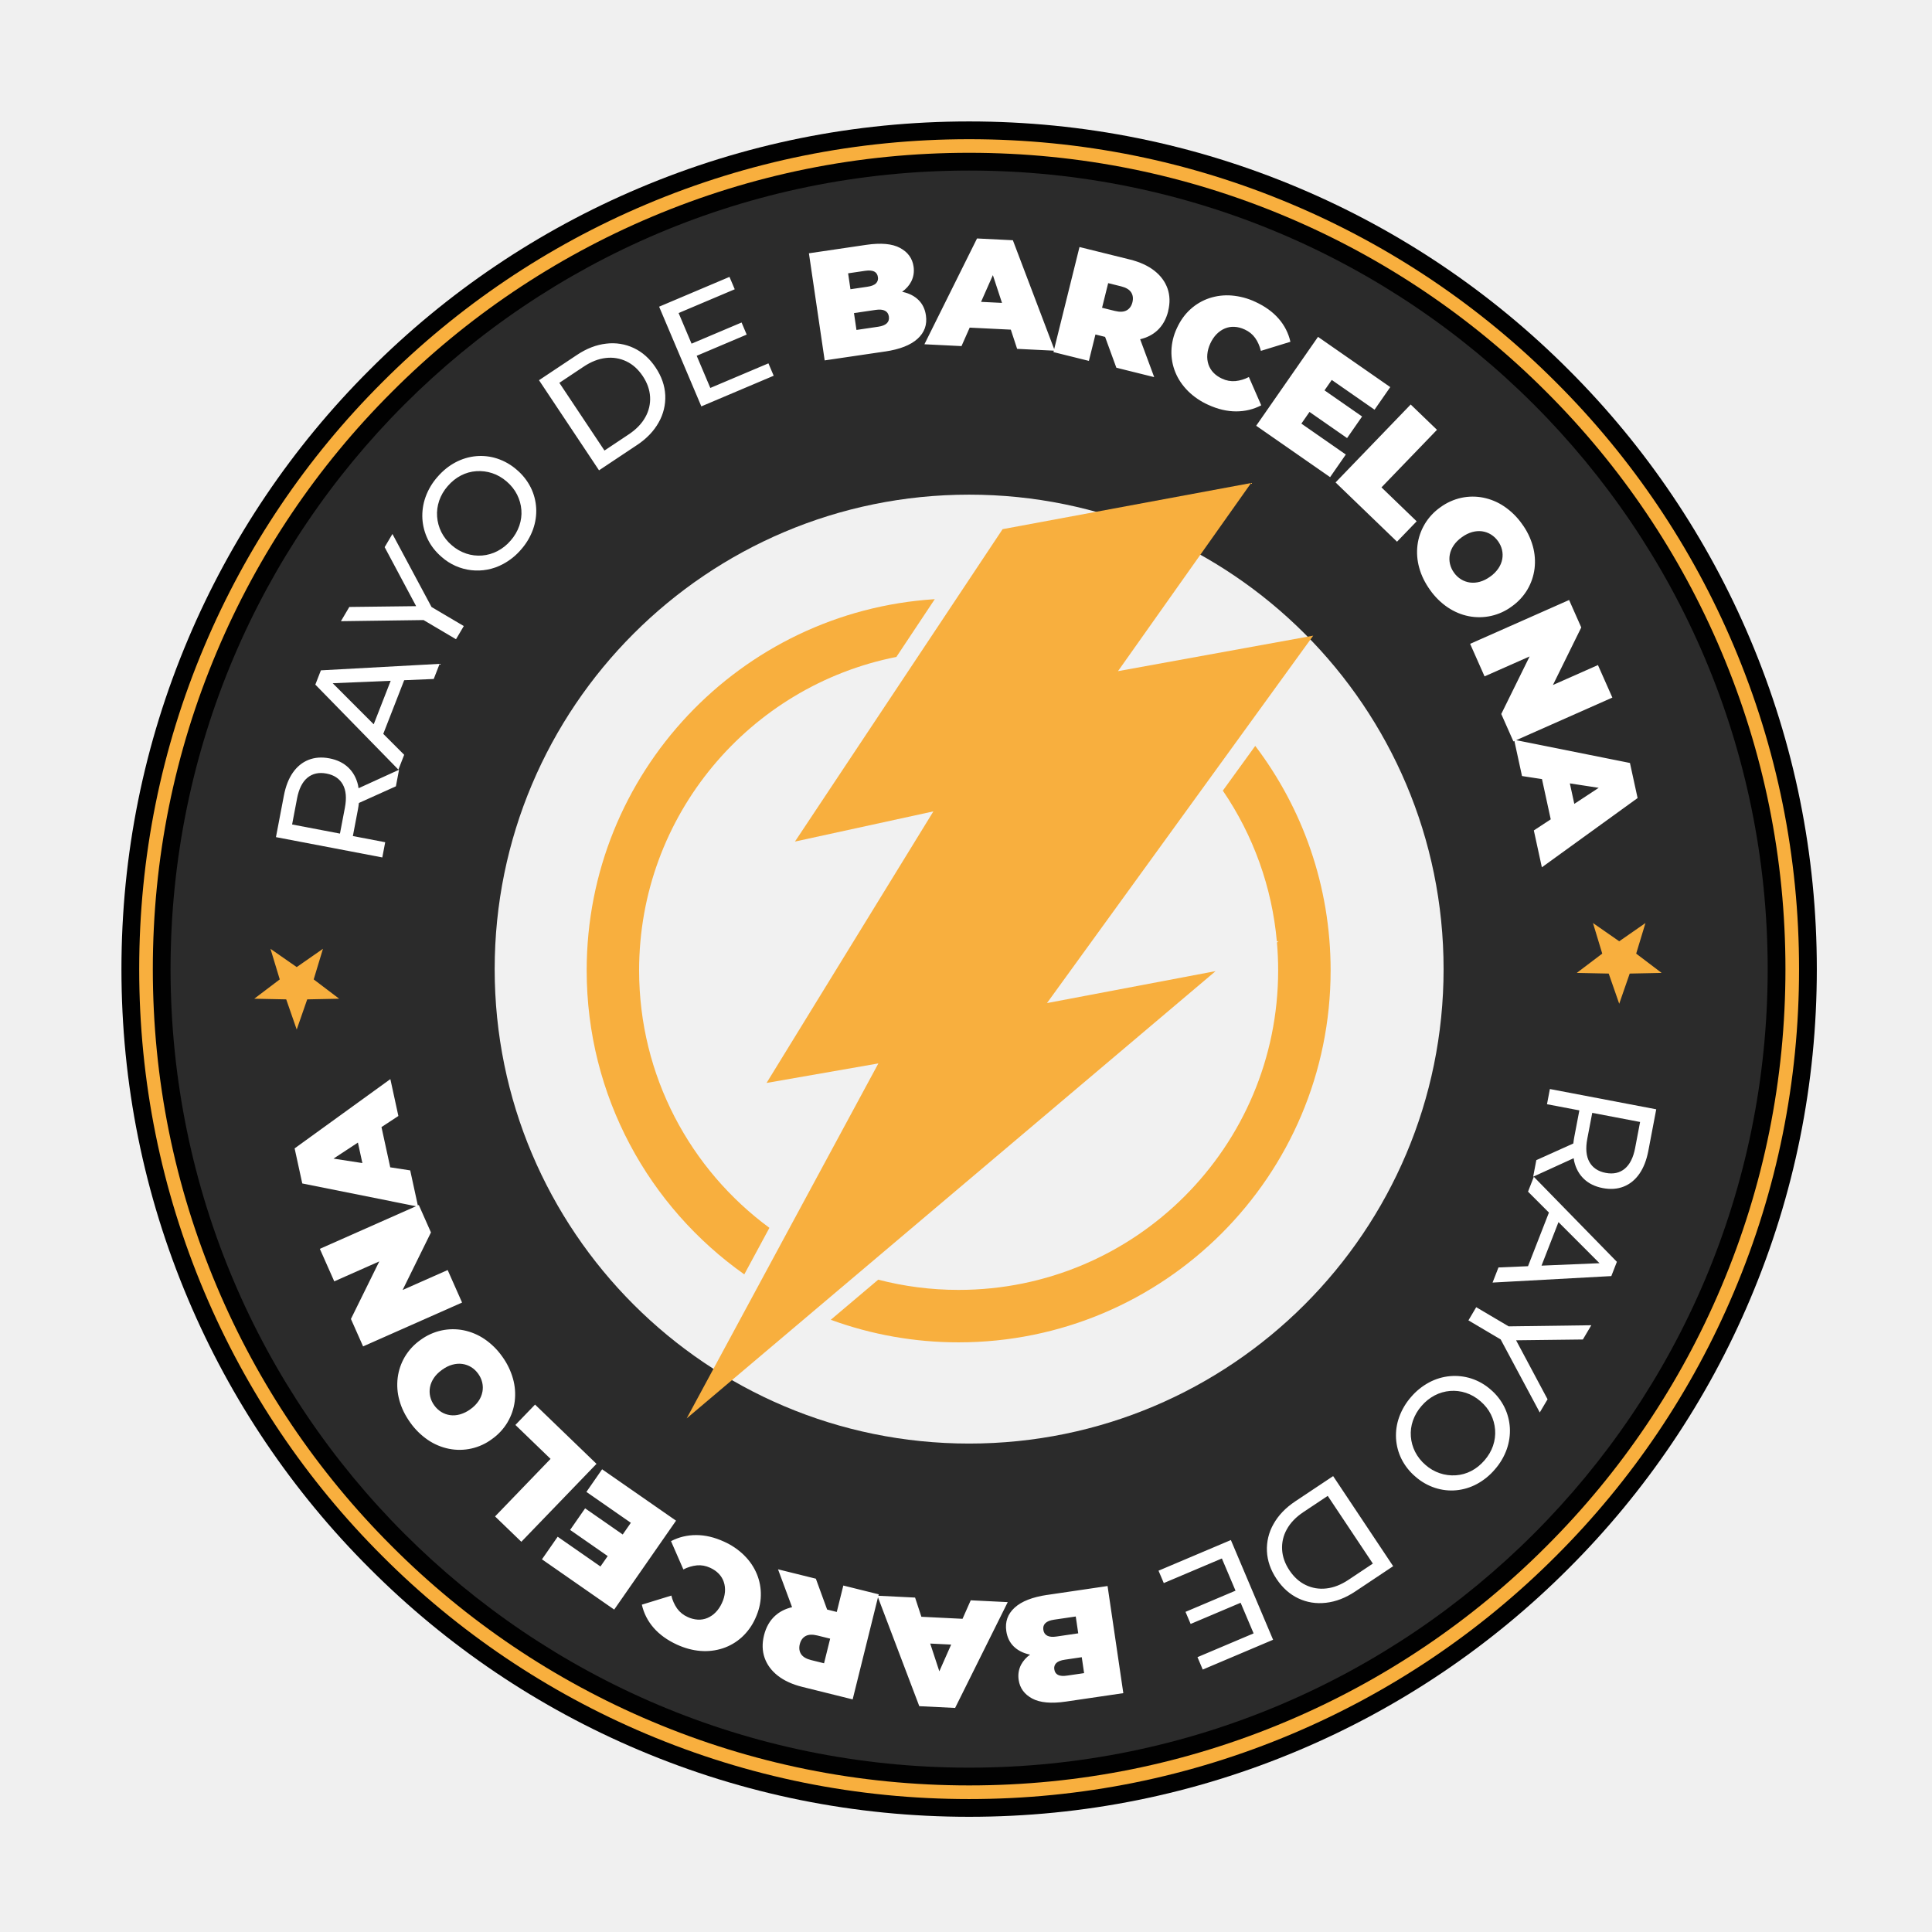
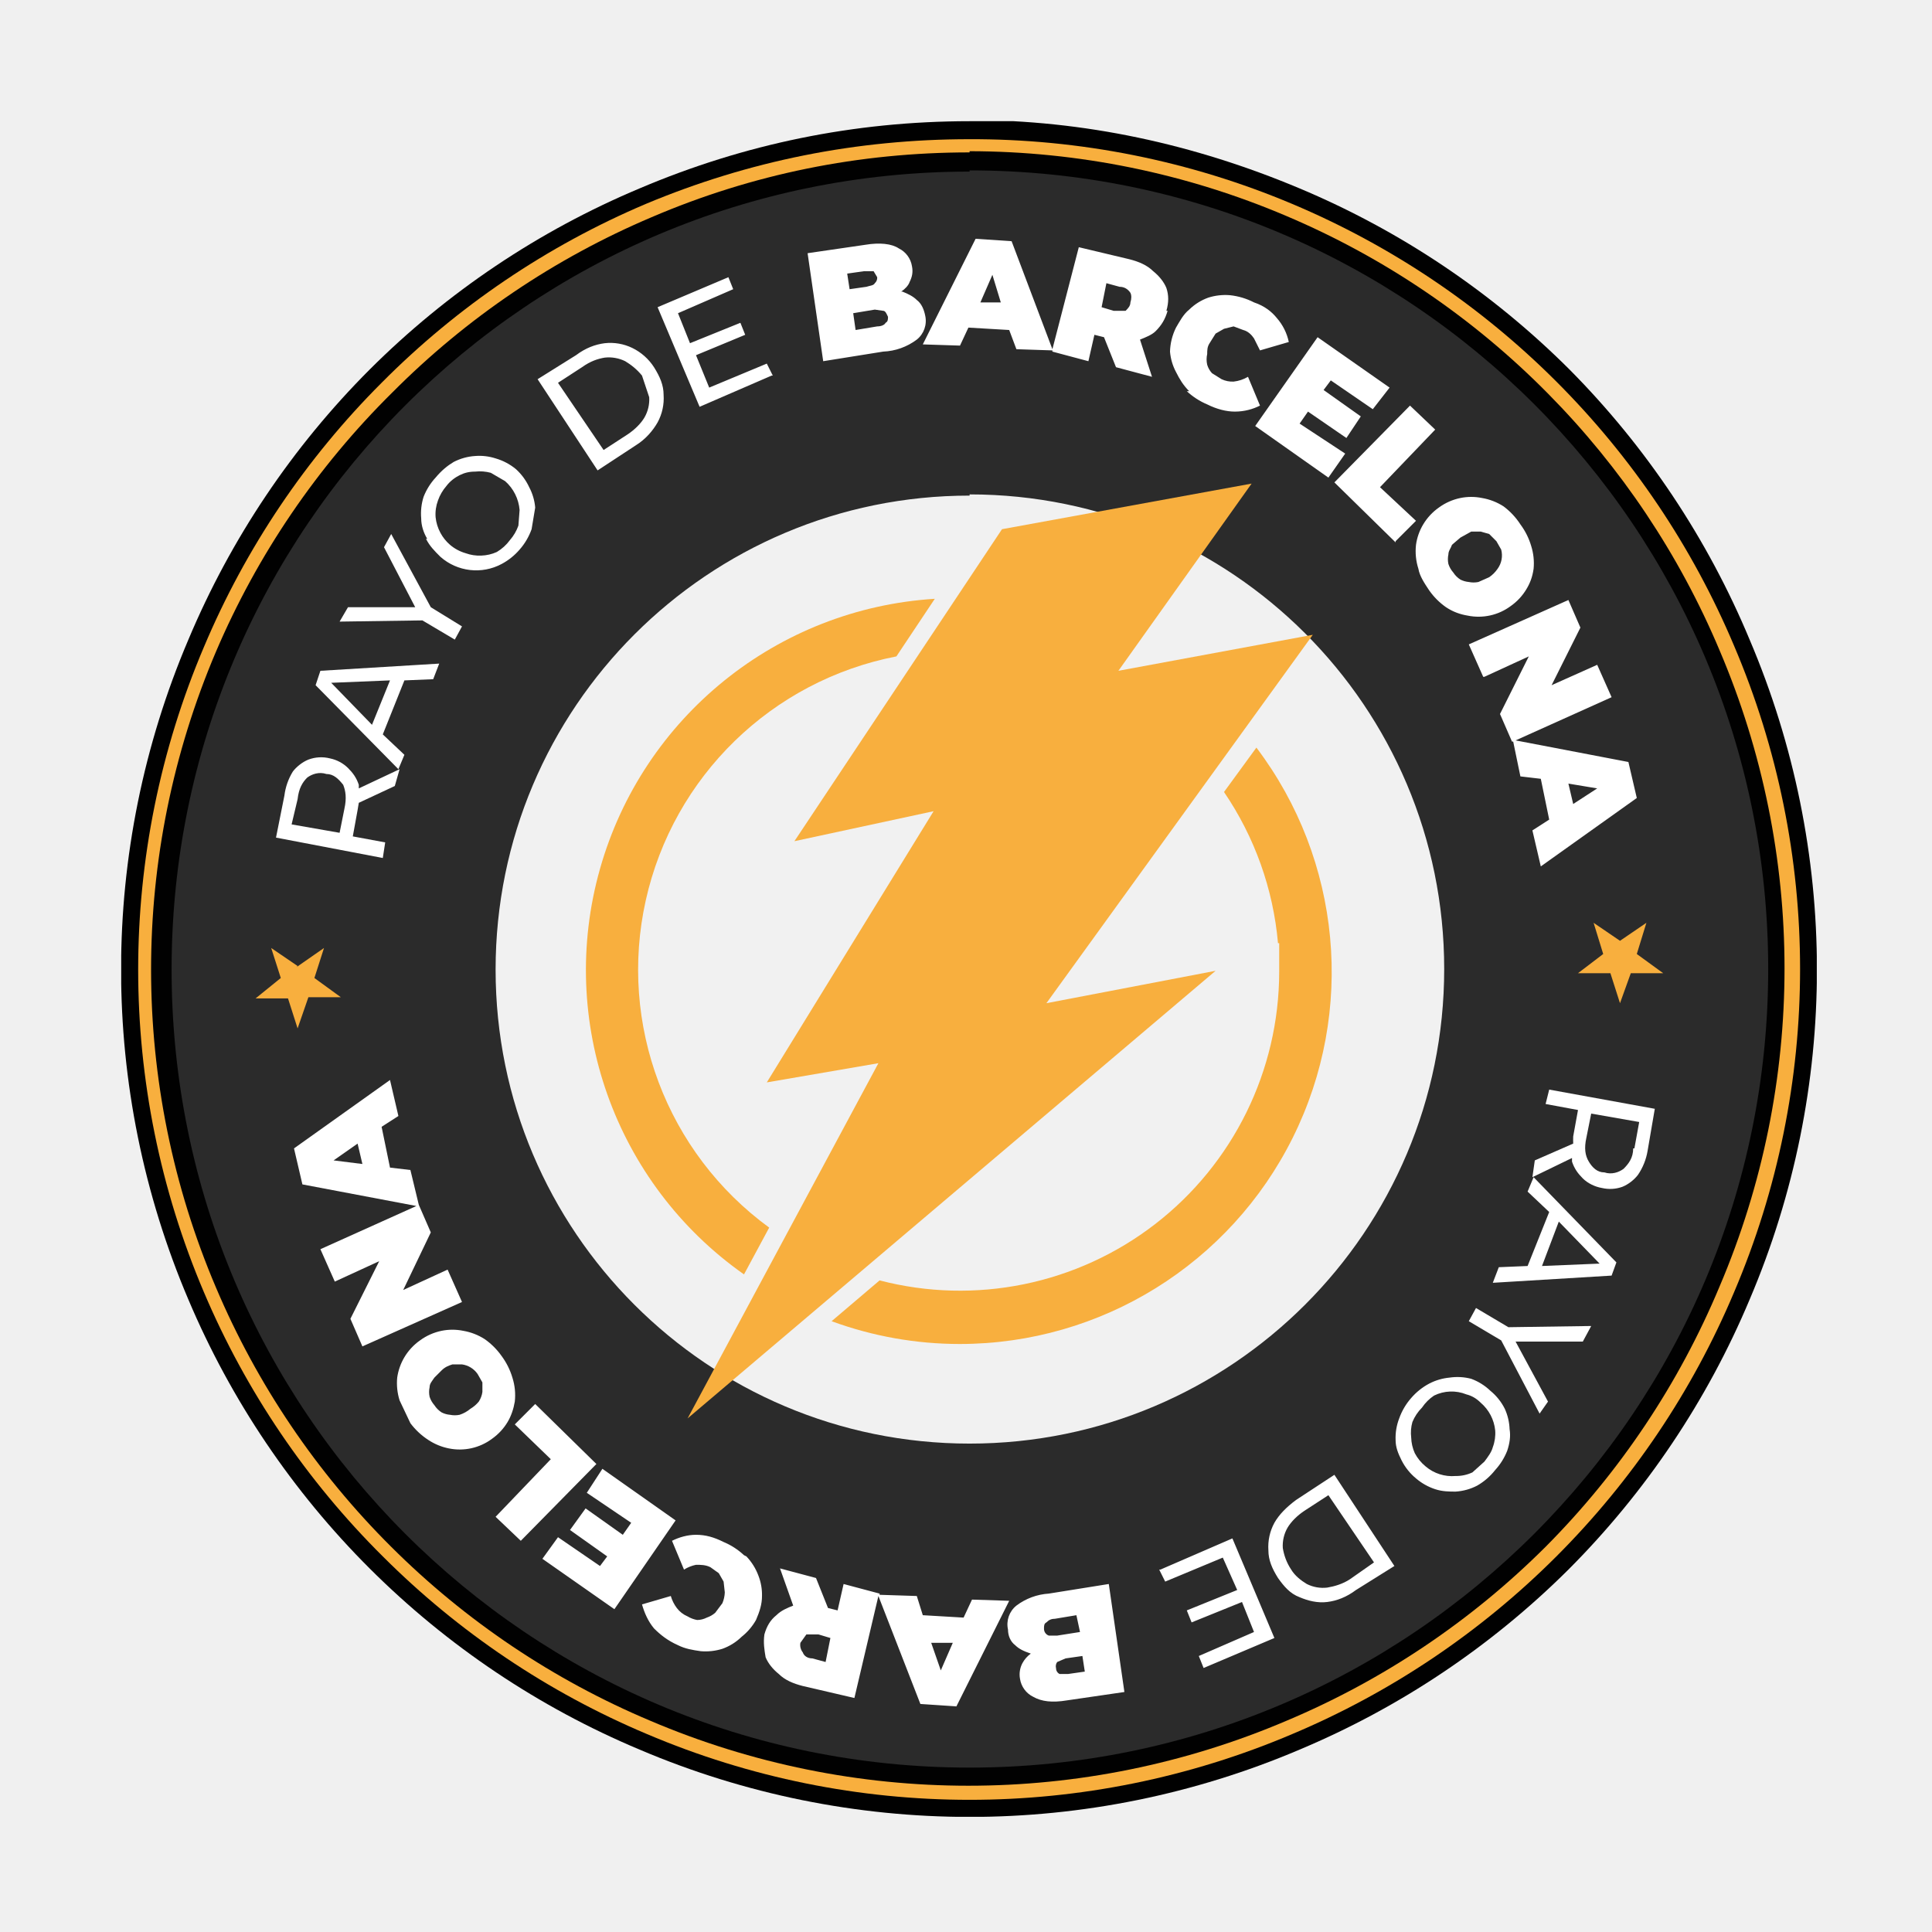
<svg xmlns="http://www.w3.org/2000/svg" width="161" height="161" fill="none">
  <g clip-path="url(#a)">
-     <path fill="#fff" d="M147.64 80.76c0-36.938-29.944-66.881-66.88-66.881-36.937 0-66.88 29.943-66.88 66.88s29.944 66.881 66.881 66.881 66.881-29.944 66.881-66.88" />
-     <path fill="#010101" d="M80.761 149.92c-9.336 0-18.393-1.829-26.922-5.435a68.937 68.937 0 0 1-21.983-14.821 68.91 68.91 0 0 1-14.82-21.983C13.426 99.154 11.6 90.096 11.6 80.759c0-9.336 1.83-18.393 5.435-26.921a68.939 68.939 0 0 1 14.82-21.984 68.922 68.922 0 0 1 21.984-14.82c8.527-3.607 17.586-5.436 26.922-5.436 9.336 0 18.393 1.83 26.922 5.435a68.971 68.971 0 0 1 21.983 14.821 68.917 68.917 0 0 1 14.821 21.984c3.608 8.527 5.435 17.585 5.435 26.921 0 9.337-1.829 18.393-5.435 26.922a68.93 68.93 0 0 1-14.821 21.983 68.93 68.93 0 0 1-21.983 14.821c-8.528 3.608-17.586 5.435-26.922 5.435" />
-     <path fill="#010101" d="M80.761 10.12c-9.535 0-18.787 1.868-27.497 5.552a70.413 70.413 0 0 0-22.453 15.139 70.394 70.394 0 0 0-15.139 22.453c-3.684 8.71-5.552 17.96-5.552 27.495s1.868 18.787 5.552 27.497a70.403 70.403 0 0 0 15.139 22.453 70.395 70.395 0 0 0 22.453 15.139c8.71 3.684 17.962 5.552 27.497 5.552s18.787-1.868 27.497-5.552a70.415 70.415 0 0 0 22.453-15.139 70.406 70.406 0 0 0 15.138-22.453c3.684-8.71 5.553-17.962 5.553-27.497s-1.869-18.786-5.553-27.497a70.394 70.394 0 0 0-15.138-22.453 70.42 70.42 0 0 0-22.453-15.138c-8.71-3.683-17.962-5.551-27.497-5.551Z" />
-     <path fill="#F8AF3E" d="M80.761 11.6c-9.336 0-18.393 1.829-26.922 5.435a68.94 68.94 0 0 0-21.983 14.82 68.92 68.92 0 0 0-14.82 21.984C13.426 62.366 11.6 71.424 11.6 80.761c0 9.336 1.83 18.393 5.435 26.921a68.937 68.937 0 0 0 14.82 21.984 68.935 68.935 0 0 0 21.984 14.821c8.527 3.607 17.586 5.435 26.922 5.435 9.336 0 18.393-1.829 26.922-5.435a68.957 68.957 0 0 0 21.983-14.821 68.923 68.923 0 0 0 14.821-21.984c3.608-8.527 5.435-17.585 5.435-26.921 0-9.337-1.829-18.393-5.435-26.922a68.936 68.936 0 0 0-14.821-21.983 68.933 68.933 0 0 0-21.983-14.821C99.155 13.427 90.097 11.6 80.761 11.6" />
-     <path fill="#010101" d="M80.761 12.733c-9.182 0-18.092 1.799-26.479 5.347A67.763 67.763 0 0 0 32.66 32.658a67.793 67.793 0 0 0-14.578 21.623c-3.548 8.387-5.347 17.296-5.347 26.478 0 9.182 1.799 18.093 5.347 26.479A67.76 67.76 0 0 0 32.66 128.86a67.796 67.796 0 0 0 21.622 14.578c8.388 3.548 17.297 5.347 26.479 5.347 9.182 0 18.093-1.799 26.479-5.347a67.77 67.77 0 0 0 21.622-14.578 67.792 67.792 0 0 0 14.578-21.622c3.548-8.388 5.347-17.297 5.347-26.479 0-9.182-1.799-18.092-5.347-26.478a67.764 67.764 0 0 0-14.578-21.623A67.799 67.799 0 0 0 107.24 18.08c-8.388-3.548-17.297-5.347-26.479-5.347" />
-     <path fill="#2B2B2B" d="M80.761 14.213c36.753 0 66.546 29.794 66.546 66.546 0 36.752-29.794 66.546-66.546 66.546-36.752 0-66.548-29.792-66.548-66.546 0-36.753 29.795-66.546 66.548-66.546Z" />
-     <path fill="#F1F1F1" d="M80.761 41.221c21.836 0 39.538 17.702 39.538 39.538 0 21.836-17.702 39.538-39.538 39.538-21.836 0-39.538-17.702-39.538-39.538 0-21.836 17.702-39.538 39.538-39.538" />
-     <path fill="#F8AF3E" d="m24.726 80.59 2.187-1.523-.772 2.55 2.123 1.61-2.663.054-.875 2.515-.874-2.515-2.663-.055 2.123-1.608-.772-2.55 2.186 1.522ZM134.935 78.44l2.186-1.52-.772 2.548 2.122 1.608-2.662.055-.874 2.515-.876-2.515-2.662-.055 2.123-1.608-.772-2.549 2.187 1.52ZM101.903 65.887a26.471 26.471 0 0 1 4.502 12.568l.141-.027-.134.112c.066.765.101 1.54.101 2.324 0 14.707-11.922 26.628-26.628 26.628-2.314 0-4.56-.297-6.7-.853l-3.954 3.343a30.942 30.942 0 0 0 10.654 1.88c17.12 0 31-13.88 31-31 0-7.026-2.34-13.505-6.281-18.704l-2.701 3.728v.001ZM62.024 106.198l2.094-3.878c-6.584-4.848-10.859-12.65-10.859-21.456 0-12.93 9.216-23.704 21.439-26.119l3.2-4.814C61.706 50.958 48.89 64.413 48.89 80.864c0 10.469 5.19 19.722 13.136 25.334" />
-     <path fill="#F8AF3E" d="m83.55 44.097 20.708-3.845L93.165 55.93l16.27-2.958L87.248 83.59l14.052-2.663L57.223 118.2l15.975-29.582-9.318 1.627 13.903-22.63-11.537 2.515L83.55 44.097Z" />
-     <path fill="#fff" d="m32.102 70.186-2.696-.515.417-2.19c.037-.195.064-.384.085-.567l3.083-1.388.263-1.38-3.375 1.54c-.014-.089-.024-.179-.044-.264-.14-.595-.412-1.084-.816-1.467-.404-.384-.927-.637-1.568-.759-.642-.122-1.222-.08-1.743.127-.52.207-.955.562-1.305 1.064-.35.503-.599 1.142-.747 1.918l-.66 3.456 8.863 1.692.241-1.266.002-.001Zm-7.351-3.633c.154-.812.444-1.392.87-1.743.426-.351.956-.467 1.589-.346.633.12 1.084.424 1.356.907.271.486.329 1.132.174 1.944l-.41 2.151-3.988-.76.41-2.152-.001-.001ZM33.68 62.898l-1.741-1.743 1.743-4.47 2.462-.103.492-1.261-9.895.541-.463 1.19 6.922 7.084.482-1.237-.002-.002Zm-2.537-2.54-3.418-3.422 4.832-.203-1.414 3.624ZM38 53.27l.649-1.099-2.688-1.588-3.258-6.085-.649 1.098 2.624 4.917-5.568.067-.7 1.186 6.885-.094L38 53.27ZM35.649 44.943c.266.546.65 1.036 1.15 1.467a4.49 4.49 0 0 0 5.121.594 5.197 5.197 0 0 0 1.514-1.223 5.21 5.21 0 0 0 .986-1.668c.209-.59.295-1.187.261-1.784a4.41 4.41 0 0 0-.456-1.712 4.683 4.683 0 0 0-1.164-1.471 4.705 4.705 0 0 0-1.623-.93 4.376 4.376 0 0 0-1.764-.202 4.544 4.544 0 0 0-1.726.52c-.553.294-1.056.702-1.504 1.223a5.147 5.147 0 0 0-.989 1.681 4.62 4.62 0 0 0-.256 1.787c.036.597.187 1.171.451 1.718h-.001Zm.945-3.21a3.67 3.67 0 0 1 .71-1.218c.33-.383.7-.68 1.107-.89.407-.211.835-.33 1.281-.36a3.47 3.47 0 0 1 1.316.163c.43.139.834.371 1.213.695.378.326.668.693.872 1.1.204.409.322.833.355 1.276.034.443-.024.88-.172 1.315a3.694 3.694 0 0 1-.718 1.227 3.672 3.672 0 0 1-1.1.882 3.38 3.38 0 0 1-1.279.37 3.366 3.366 0 0 1-1.318-.158 3.508 3.508 0 0 1-1.217-.7 3.5 3.5 0 0 1-.867-1.097 3.46 3.46 0 0 1-.351-1.28 3.3 3.3 0 0 1 .171-1.324h-.003ZM53.086 37.086c.8-.533 1.402-1.161 1.804-1.884a4.195 4.195 0 0 0 .548-2.27c-.038-.791-.304-1.56-.8-2.303-.495-.743-1.1-1.285-1.817-1.624a4.178 4.178 0 0 0-2.306-.368c-.821.093-1.632.405-2.433.94l-3.165 2.107 5.002 7.51 3.165-2.108h.002Zm-4.446-6.533c.623-.415 1.239-.655 1.85-.722a3.099 3.099 0 0 1 1.713.284c.532.254.986.665 1.363 1.23.372.558.574 1.134.608 1.724a3.082 3.082 0 0 1-.396 1.695c-.297.538-.756 1.015-1.378 1.43l-2.027 1.351-3.76-5.642 2.027-1.35ZM64.474 31.311l-.438-1.032-4.843 2.05-1.135-2.68 4.166-1.766-.426-1.008-4.168 1.764-1.079-2.553 4.677-1.98-.438-1.032-5.863 2.483 3.518 8.308 6.03-2.554ZM73.748 29.295c1.232-.181 2.138-.536 2.716-1.064.58-.528.81-1.18.696-1.953-.076-.52-.28-.942-.61-1.27-.332-.33-.764-.556-1.299-.676l-.076-.014c.336-.244.592-.526.757-.85.198-.389.264-.81.198-1.26-.1-.681-.475-1.197-1.127-1.548-.651-.352-1.593-.436-2.825-.255l-4.768.703 1.313 8.925 5.025-.74v.002Zm.154-2.355c-.148.144-.389.24-.72.288l-1.81.267-.207-1.404 1.81-.266c.331-.05.59-.025.773.07.183.095.291.256.325.485.034.229-.023.416-.17.56Zm-1.822-4.37c.339-.05.597-.03.77.056.173.087.277.241.309.464a.583.583 0 0 1-.163.526c-.14.137-.38.232-.721.281l-1.404.207-.195-1.327 1.404-.207ZM97.345 25.923c.168-.675.151-1.301-.05-1.878-.204-.577-.57-1.073-1.1-1.488-.532-.414-1.204-.723-2.021-.927l-4.216-1.045-2.11 8.505-3.442-9.07-2.987-.148-4.384 8.817 3.09.153.682-1.54 3.428.169.526 1.6 3.056.151-.029.119 2.953.733.546-2.2.804.2.939 2.57 3.153.783-1.171-3.157c.551-.129 1.028-.365 1.417-.72.446-.407.753-.948.921-1.623l-.005-.004Zm-15.59-.768.985-2.227.76 2.313-1.745-.086Zm12.507-.793c.15.233.186.506.108.823-.08.318-.239.543-.48.677-.24.134-.567.151-.976.051l-1.076-.266.51-2.052 1.076.267c.408.102.687.268.838.5ZM98.993 32.582a5.753 5.753 0 0 0 1.678 1.147c.804.37 1.583.553 2.335.553.751 0 1.451-.168 2.097-.505l-1.03-2.359a3.091 3.091 0 0 1-1.128.34 2.148 2.148 0 0 1-1.105-.203c-.29-.132-.529-.3-.721-.5a1.847 1.847 0 0 1-.416-.687 2.079 2.079 0 0 1-.093-.83c.023-.297.105-.6.249-.913.143-.312.321-.574.531-.786.211-.21.441-.368.691-.47.249-.102.514-.148.791-.132.278.013.56.086.85.219.368.168.658.404.874.706.215.302.375.661.478 1.077l2.461-.757a4.373 4.373 0 0 0-.981-1.926c-.492-.566-1.14-1.033-1.945-1.403a5.742 5.742 0 0 0-1.963-.526 4.733 4.733 0 0 0-1.858.217 4.437 4.437 0 0 0-1.578.922c-.467.419-.845.945-1.135 1.578a4.756 4.756 0 0 0-.457 1.89 4.427 4.427 0 0 0 .331 1.797c.234.57.584 1.088 1.047 1.551h-.003ZM110.842 39.762l1.308-1.884-3.702-2.576.677-.974 3.132 2.179 1.251-1.799-3.132-2.179.604-.867 3.565 2.48 1.31-1.884-6.021-4.186-5.152 7.407 6.16 4.283ZM116.418 45.141l1.638-1.699-2.933-2.827 4.625-4.797-2.19-2.11-6.261 6.495 5.121 4.938ZM118.721 43.687a4.522 4.522 0 0 0-.597 1.74 4.785 4.785 0 0 0 .146 1.89c.174.64.48 1.26.911 1.86a5.743 5.743 0 0 0 1.464 1.44c.55.366 1.13.61 1.741.731a4.544 4.544 0 0 0 3.589-.806 4.587 4.587 0 0 0 1.31-1.412c.316-.54.513-1.118.593-1.737a4.79 4.79 0 0 0-.143-1.884 5.738 5.738 0 0 0-.908-1.856 5.785 5.785 0 0 0-1.468-1.444 4.788 4.788 0 0 0-1.746-.737 4.54 4.54 0 0 0-1.834.012 4.637 4.637 0 0 0-1.755.794 4.612 4.612 0 0 0-1.305 1.409h.002Zm2.097 2.525c.048-.263.157-.518.323-.766.166-.246.392-.473.679-.678.285-.206.571-.348.858-.428.287-.08.564-.1.828-.065.265.038.511.124.737.264.227.139.422.322.589.553.164.23.278.475.337.733.06.26.065.52.016.782-.05.263-.157.518-.323.765a2.703 2.703 0 0 1-.679.68c-.285.205-.571.349-.858.427-.287.08-.564.1-.828.064a1.914 1.914 0 0 1-.739-.263 2.02 2.02 0 0 1-.588-.553 2.024 2.024 0 0 1-.338-.733 1.892 1.892 0 0 1-.015-.782h.001ZM123.715 56.364l3.752-1.66-2.362 4.796 1.013 2.286.081-.036.635 2.92 1.665.255.729 3.353-1.408.925.668 3.073 7.978-5.772-.637-2.923-9.479-1.899 8.013-3.55-1.201-2.71-3.752 1.662 2.362-4.797L130.759 50l-8.249 3.653 1.202 2.71h.003Zm7.105 8.918 2.406.37-2.034 1.337-.372-1.707ZM129.157 90.752l-.241 1.266 2.697.514-.418 2.191a7.78 7.78 0 0 0-.085.567l-3.083 1.388-.263 1.38 3.375-1.54c.014.089.024.179.044.263.141.596.413 1.085.816 1.468.404.384.927.637 1.568.759.642.122 1.222.08 1.743-.127.521-.207.955-.562 1.305-1.064.35-.503.599-1.142.747-1.918l.658-3.457-8.863-1.69Zm7.108 4.9c-.154.81-.444 1.39-.87 1.742-.426.351-.955.468-1.588.346-.633-.12-1.085-.424-1.356-.908-.272-.485-.329-1.131-.175-1.943l.411-2.151 3.987.76-.41 2.152.001.001Z" />
-     <path fill="#fff" d="m127.336 99.305 1.741 1.743-1.743 4.469-2.462.104-.492 1.26 9.897-.541.463-1.189-6.922-7.085-.482 1.237v.002Zm2.539 2.54 3.417 3.421-4.832.204 1.413-3.625h.002ZM123.018 108.933l-.649 1.098 2.687 1.588 3.258 6.087.65-1.099-2.624-4.916 5.566-.067.703-1.187-6.887.093-2.704-1.597ZM125.368 117.261a4.6 4.6 0 0 0-1.151-1.467 4.578 4.578 0 0 0-1.622-.922 4.528 4.528 0 0 0-1.765-.193 4.563 4.563 0 0 0-1.734.521 5.199 5.199 0 0 0-1.514 1.223 5.217 5.217 0 0 0-.985 1.668 4.495 4.495 0 0 0-.26 1.784c.036.597.187 1.169.456 1.712a4.688 4.688 0 0 0 1.164 1.471 4.68 4.68 0 0 0 1.624.93c.581.188 1.17.256 1.765.202a4.519 4.519 0 0 0 1.726-.521 5.203 5.203 0 0 0 1.503-1.222 5.168 5.168 0 0 0 .99-1.681c.205-.594.29-1.19.256-1.787a4.51 4.51 0 0 0-.453-1.718Zm-.945 3.211c-.148.434-.384.84-.71 1.218-.331.384-.7.681-1.108.891a3.22 3.22 0 0 1-1.281.36 3.448 3.448 0 0 1-2.527-.859 3.554 3.554 0 0 1-.872-1.099 3.384 3.384 0 0 1-.354-1.276 3.26 3.26 0 0 1 .171-1.315 3.69 3.69 0 0 1 .718-1.227 3.71 3.71 0 0 1 1.099-.883 3.348 3.348 0 0 1 2.598-.212c.435.141.839.375 1.217.701.378.326.667.691.867 1.096.2.406.317.833.351 1.281a3.31 3.31 0 0 1-.171 1.324h.002ZM107.93 125.118c-.801.533-1.401 1.163-1.804 1.884a4.183 4.183 0 0 0-.548 2.269c.038.792.302 1.559.798 2.302.495.743 1.101 1.285 1.817 1.624.716.34 1.485.462 2.306.368.822-.093 1.633-.405 2.434-.94l3.164-2.109-5.002-7.507-3.165 2.107v.002Zm4.446 6.532c-.623.415-1.239.655-1.85.721a3.093 3.093 0 0 1-1.713-.284c-.532-.254-.986-.665-1.363-1.23-.372-.558-.574-1.133-.608-1.724a3.08 3.08 0 0 1 .396-1.695c.297-.54.755-1.015 1.378-1.431l2.028-1.35 3.76 5.642-2.028 1.351ZM96.544 130.891l.438 1.032 4.841-2.05 1.137 2.683-4.168 1.765.428 1.008 4.166-1.765 1.081 2.552-4.677 1.98.438 1.034 5.863-2.483-3.518-8.31-6.03 2.554ZM87.27 132.907c-1.231.182-2.138.536-2.716 1.064-.579.528-.81 1.179-.696 1.953.076.518.28.942.61 1.271.332.329.764.553 1.299.676l.076.013a2.44 2.44 0 0 0-.757.85c-.198.389-.264.81-.198 1.261.1.681.475 1.196 1.127 1.548.651.351 1.593.436 2.825.254l4.77-.702-1.313-8.926-5.025.74-.002-.002Zm-.154 2.355c.148-.144.389-.239.72-.288l1.81-.266.207 1.403-1.81.266c-.331.05-.59.026-.773-.069-.183-.095-.291-.257-.325-.487-.034-.229.023-.416.171-.559Zm1.823 4.37c-.34.051-.598.032-.77-.056-.174-.088-.278-.241-.31-.462a.582.582 0 0 1 .163-.526c.141-.137.38-.232.721-.281l1.404-.207.195 1.327-1.403.205ZM80.893 133.36l-.682 1.541-3.428-.17-.526-1.6-3.056-.151.029-.119-2.953-.733-.546 2.201-.804-.2-.939-2.571-3.153-.782 1.171 3.156c-.551.129-1.028.365-1.417.72-.446.407-.753.948-.921 1.623-.168.676-.151 1.302.05 1.879.203.577.57 1.072 1.1 1.488.53.414 1.204.723 2.021.927l4.216 1.047 2.11-8.505 3.442 9.07 2.986.147 4.385-8.817-3.09-.153.005.002Zm-14.137 4.482c-.149-.233-.186-.508-.108-.825.08-.317.239-.543.48-.677.24-.134.567-.151.976-.051l1.076.266-.51 2.052-1.075-.266c-.41-.102-.688-.269-.839-.501v.002Zm12.507-.793-.985 2.227-.76-2.313 1.745.086ZM62.027 129.622a5.731 5.731 0 0 0-1.678-1.146c-.804-.37-1.583-.553-2.333-.553-.75 0-1.451.168-2.098.506l1.03 2.359a3.098 3.098 0 0 1 1.129-.341c.37-.034.738.033 1.104.201.29.133.53.299.722.501.191.2.329.429.415.687.085.257.117.533.094.83a2.65 2.65 0 0 1-.25.915c-.142.312-.32.573-.53.785a2.11 2.11 0 0 1-.691.47 1.79 1.79 0 0 1-.793.133 2.284 2.284 0 0 1-.849-.221 2.154 2.154 0 0 1-.875-.706 3.113 3.113 0 0 1-.477-1.077l-2.46.757c.163.717.488 1.359.98 1.926.492.565 1.14 1.033 1.945 1.403.657.3 1.31.475 1.963.526a4.745 4.745 0 0 0 1.858-.217 4.438 4.438 0 0 0 1.579-.92 4.763 4.763 0 0 0 1.135-1.578c.29-.633.443-1.263.456-1.89a4.426 4.426 0 0 0-.33-1.797 4.708 4.708 0 0 0-1.048-1.551l.002-.002ZM50.176 122.44l-1.309 1.886 3.703 2.574-.677.974-3.133-2.179-1.25 1.799 3.132 2.179-.604.867-3.565-2.479-1.31 1.883 6.02 4.188 5.153-7.409-6.16-4.283ZM44.588 117.048l-1.638 1.697 2.93 2.828-4.625 4.796 2.19 2.113 6.264-6.495-5.121-4.939ZM42.297 118.515c.32-.541.518-1.121.597-1.739a4.796 4.796 0 0 0-.146-1.889 5.82 5.82 0 0 0-.91-1.861 5.751 5.751 0 0 0-1.465-1.439 4.808 4.808 0 0 0-1.741-.731 4.524 4.524 0 0 0-1.84.015 4.618 4.618 0 0 0-1.75.791 4.606 4.606 0 0 0-1.31 1.411 4.564 4.564 0 0 0-.591 1.738 4.795 4.795 0 0 0 .142 1.884c.173.636.475 1.255.908 1.856a5.807 5.807 0 0 0 1.468 1.444 4.8 4.8 0 0 0 1.746.737 4.516 4.516 0 0 0 3.589-.806 4.606 4.606 0 0 0 1.305-1.409l-.002-.002Zm-2.097-2.523a2.008 2.008 0 0 1-.323.765 2.69 2.69 0 0 1-.678.679 2.72 2.72 0 0 1-.86.428c-.286.08-.563.102-.827.064a1.887 1.887 0 0 1-.737-.263 2.044 2.044 0 0 1-.588-.553 2.036 2.036 0 0 1-.338-.733 1.897 1.897 0 0 1-.015-.782c.049-.263.156-.518.322-.766.166-.247.392-.473.679-.678.285-.207.572-.35.858-.428.287-.08.564-.1.828-.064.265.037.511.123.739.263.227.137.422.322.588.553.165.229.279.475.338.733.06.26.065.519.015.784l-.001-.002ZM37.303 105.838l-3.752 1.661 2.362-4.797-1.013-2.286-.081.036-.635-2.919-1.664-.256-.73-3.353 1.408-.925-.668-3.073-7.978 5.773.637 2.922 9.477 1.899-8.013 3.55 1.202 2.71 3.752-1.662-2.363 4.796 1.014 2.286 8.248-3.654-1.201-2.71-.002.002Zm-7.105-8.916-2.406-.37 2.034-1.337.372 1.707Z" />
+     <path fill="#fff" d="M147.6 80.8a66.9 66.9 0 1 0-133.7 0 66.9 66.9 0 0 0 133.7 0" />
+     <path fill="#010101" d="M80.8 150c-9.4 0-18.4-2-27-5.5a69 69 0 0 1-22-14.8 69 69 0 0 1-14.8-22 68.7 68.7 0 0 1 0-53.9 69 69 0 0 1 14.9-22 69 69 0 0 1 22-14.8 68.7 68.7 0 0 1 53.8 0 69 69 0 0 1 22 14.9 69 69 0 0 1 14.8 22 68.7 68.7 0 0 1 0 53.8 69 69 0 0 1-14.8 22 69 69 0 0 1-22 14.8 68.7 68.7 0 0 1-27 5.4" />
+     <path fill="#010101" d="M80.8 10.1c-9.6 0-18.8 1.9-27.5 5.6a70.4 70.4 0 0 0-22.5 15.1 70.4 70.4 0 0 0-15.1 22.5 70.2 70.2 0 0 0 0 55 70.4 70.4 0 0 0 15.1 22.4 70.4 70.4 0 0 0 22.5 15.1 70.2 70.2 0 0 0 55 0 70.4 70.4 0 0 0 22.4-15 70.4 70.4 0 0 0 15.1-22.5 70.2 70.2 0 0 0 0-55 70.4 70.4 0 0 0-15-22.5 70.4 70.4 0 0 0-22.5-15.1C99.5 12 90.3 10 80.8 10Z" />
+     <path fill="#F8AF3E" d="M80.8 11.6c-9.4 0-18.4 1.8-27 5.4a69 69 0 0 0-22 14.9 69 69 0 0 0-14.8 22 68.7 68.7 0 0 0 0 53.8 69 69 0 0 0 14.9 22 69 69 0 0 0 22 14.8 68.7 68.7 0 0 0 53.8 0 69 69 0 0 0 22-14.8 69 69 0 0 0 14.8-22 68.7 68.7 0 0 0 0-53.9 69 69 0 0 0-14.8-22 69 69 0 0 0-22-14.8 68.7 68.7 0 0 0-27-5.4" />
+     <path fill="#010101" d="M80.8 12.7c-9.2 0-18.1 1.8-26.5 5.4a67.8 67.8 0 0 0-21.6 14.6A67.8 67.8 0 0 0 18 54.3a67.6 67.6 0 0 0 0 53 67.8 67.8 0 0 0 14.6 21.6 67.8 67.8 0 0 0 21.6 14.5 67.6 67.6 0 0 0 53 0 67.8 67.8 0 0 0 21.6-14.5 67.8 67.8 0 0 0 14.5-21.7 67.6 67.6 0 0 0 0-53A67.8 67.8 0 0 0 129 32.8 67.8 67.8 0 0 0 107.2 18a67.6 67.6 0 0 0-26.4-5.4" />
+     <path fill="#2B2B2B" d="M80.8 14.2a66.5 66.5 0 1 1 0 133.1 66.5 66.5 0 0 1 0-133Z" />
+     <path fill="#F1F1F1" d="M80.8 41.2a39.5 39.5 0 1 1 0 79.1 39.5 39.5 0 0 1 0-79" />
+     <path fill="#F8AF3E" d="M24.7 80.6 27 79l-.8 2.5 2.2 1.6h-2.7l-.9 2.6-.8-2.5h-2.7l2.1-1.7-.8-2.5 2.2 1.5ZM135 78.4l2.2-1.5-.8 2.6 2.2 1.6h-2.7l-.9 2.5-.8-2.5h-2.7l2.1-1.6-.8-2.6 2.2 1.5ZM102 66a26.5 26.5 0 0 1 4.5 12.6h.1V81a26.6 26.6 0 0 1-33.3 25.7l-4 3.4a31 31 0 0 0 10.7 1.9 31 31 0 0 0 24.7-49.7l-2.7 3.7ZM62 106.2l2.1-3.9a26.6 26.6 0 0 1 10.6-47.6l3.2-4.8A31 31 0 0 0 62 106.2" />
+     <path fill="#F8AF3E" d="m83.5 44.1 20.8-3.8-11.1 15.6 16.2-3-22.2 30.7 14.1-2.7-44 37.3 15.9-29.6-9.3 1.6 13.9-22.6-11.6 2.5 17.3-26Z" />
+     <path fill="#fff" d="m32.1 70.2-2.7-.5.4-2.2.1-.6 3-1.4.4-1.4-3.4 1.6v-.3c-.2-.6-.5-1-.9-1.4a3 3 0 0 0-1.5-.8 3 3 0 0 0-1.8.1c-.5.2-1 .6-1.3 1a5 5 0 0 0-.7 2l-.7 3.5 8.9 1.7.2-1.3Zm-7.3-3.6c.1-.9.4-1.4.8-1.8.4-.3 1-.5 1.6-.3.6 0 1 .4 1.4.9.2.5.3 1.1.1 2l-.4 2-4-.7.5-2.1Zm8.9-3.7-1.8-1.7 1.8-4.5 2.4-.1.5-1.3-9.9.6-.4 1.2 6.9 7 .5-1.2ZM31 60.4l-3.4-3.5 4.9-.2-1.5 3.7Zm6.9-7.1.6-1.1-2.6-1.6-3.3-6.1-.6 1.1 2.6 5H29l-.7 1.2 6.9-.1 2.7 1.6Zm-2.4-8.4c.3.6.7 1 1.2 1.5a4.5 4.5 0 0 0 5.1.6 5.2 5.2 0 0 0 1.5-1.2 5.2 5.2 0 0 0 1-1.7l.3-1.8a4.4 4.4 0 0 0-.5-1.7 4.7 4.7 0 0 0-1.1-1.5 4.7 4.7 0 0 0-1.7-.9 4.4 4.4 0 0 0-1.7-.2 4.5 4.5 0 0 0-1.8.5c-.5.3-1 .7-1.5 1.3a5.1 5.1 0 0 0-1 1.6 4.6 4.6 0 0 0-.2 1.8c0 .6.2 1.2.5 1.7Zm1-3.2a3.7 3.7 0 0 1 .7-1.2c.3-.4.7-.7 1.1-.9.4-.2.8-.3 1.3-.3a3.5 3.5 0 0 1 1.3.1l1.2.7a3.6 3.6 0 0 1 1.2 2.4l-.1 1.3a3.7 3.7 0 0 1-.7 1.2 3.7 3.7 0 0 1-1.1 1 3.4 3.4 0 0 1-1.3.3 3.4 3.4 0 0 1-1.3-.2 3.5 3.5 0 0 1-1.3-.7 3.5 3.5 0 0 1-.8-1 3.5 3.5 0 0 1-.4-1.3 3.3 3.3 0 0 1 .2-1.4ZM53 37.1c.8-.5 1.4-1.2 1.8-1.9a4.2 4.2 0 0 0 .5-2.3c0-.8-.3-1.5-.8-2.3a4.5 4.5 0 0 0-1.8-1.6 4.2 4.2 0 0 0-2.3-.4c-.8.1-1.6.4-2.4 1l-3.2 2 5 7.6 3.2-2.1Zm-4.5-6.5c.7-.5 1.3-.7 1.9-.8a3.1 3.1 0 0 1 1.7.3c.5.3 1 .7 1.4 1.2l.6 1.8a3 3 0 0 1-.4 1.7c-.3.5-.8 1-1.4 1.4l-2 1.3-3.8-5.6 2-1.3Zm15.9.7-.5-1-4.8 2-1.1-2.7 4.1-1.7-.4-1-4.2 1.7-1-2.5 4.6-2-.4-1-5.9 2.5 3.5 8.3 6-2.6Zm9.2-2a5 5 0 0 0 2.8-1 2 2 0 0 0 .7-2c-.1-.5-.3-1-.7-1.3-.3-.3-.7-.5-1.2-.7h-.1c.3-.2.6-.5.7-.8.2-.4.3-.8.2-1.3a2 2 0 0 0-1.1-1.5c-.6-.4-1.6-.5-2.8-.3l-4.8.7 1.3 9 5-.8Zm.2-2.4c-.1.2-.4.3-.7.3l-1.8.3-.2-1.4 1.8-.3.7.1c.2 0 .3.3.4.5 0 .2 0 .4-.2.5Zm-1.8-4.3h.8l.3.5a.6.6 0 0 1-.2.5c-.1.2-.4.2-.7.3l-1.4.2-.2-1.3 1.4-.2Zm25.2 3.3c.2-.7.2-1.3 0-1.9-.2-.5-.6-1-1.1-1.4-.5-.5-1.2-.8-2-1l-4.2-1-2.2 8.5-3.4-9-3-.2-4.4 8.8 3.1.1.7-1.5 3.4.2.6 1.6 3 .1v.1l3 .8.5-2.2.8.2 1 2.5 3 .8-1-3.1c.5-.2 1-.4 1.3-.7.5-.5.8-1 1-1.7Zm-15.5-.7 1-2.3.7 2.3h-1.7Zm12.5-.8c.1.2.1.5 0 .8 0 .3-.2.5-.4.7h-1l-1-.3.4-2 1.1.3c.4 0 .7.2.9.5Zm4.7 8.2a5.8 5.8 0 0 0 1.7 1.1c.8.4 1.6.6 2.3.6.8 0 1.5-.2 2.1-.5l-1-2.4a3 3 0 0 1-1.2.4 2.1 2.1 0 0 1-1-.2l-.8-.5a1.8 1.8 0 0 1-.4-.7 2 2 0 0 1 0-.9c0-.3 0-.6.2-.9l.5-.8.7-.4.8-.2.8.3c.4.1.7.4.9.7l.5 1 2.4-.7a4.4 4.4 0 0 0-1-2c-.4-.5-1-1-1.9-1.3a5.7 5.7 0 0 0-2-.6 4.7 4.7 0 0 0-1.8.2 4.4 4.4 0 0 0-1.6 1c-.5.4-.8 1-1.1 1.5a4.8 4.8 0 0 0-.5 2A4.4 4.4 0 0 0 98 31c.3.6.6 1.1 1.1 1.6Zm11.8 7.2 1.4-2-3.8-2.5.7-1 3.2 2.2 1.2-1.8-3.1-2.2.6-.8 3.5 2.4 1.4-1.8-6-4.2-5.2 7.4 6.1 4.3Zm5.6 5.3 1.7-1.7-3-2.8 4.6-4.8-2.1-2-6.3 6.4 5.1 5Zm2.3-1.4a4.5 4.5 0 0 0-.6 1.7 4.8 4.8 0 0 0 .2 2c.1.6.5 1.2.9 1.8a5.7 5.7 0 0 0 1.4 1.4c.6.4 1.2.6 1.8.7a4.5 4.5 0 0 0 3.6-.8 4.6 4.6 0 0 0 1.3-1.4c.3-.5.5-1 .6-1.7a4.8 4.8 0 0 0-.2-1.9 5.7 5.7 0 0 0-.9-1.8 5.8 5.8 0 0 0-1.4-1.5 4.8 4.8 0 0 0-1.8-.7 4.5 4.5 0 0 0-1.8 0 4.6 4.6 0 0 0-1.8.8 4.6 4.6 0 0 0-1.3 1.4Zm2.1 2.5c0-.3.2-.5.3-.8l.7-.6.9-.5h.8l.7.2.6.6.4.7a1.9 1.9 0 0 1-.3 1.6 2.7 2.7 0 0 1-.7.7l-.9.4a2 2 0 0 1-.8 0 2 2 0 0 1-.7-.2 2 2 0 0 1-.6-.6 2 2 0 0 1-.4-.7 1.9 1.9 0 0 1 0-.8Zm3 10.2 3.7-1.7-2.4 4.8 1 2.3h.1l.6 2.9 1.7.2.7 3.4-1.4.9.7 3 8-5.7-.7-3-9.4-1.8 8-3.6-1.2-2.7-3.8 1.7 2.4-4.8-1-2.3-8.3 3.7 1.2 2.7Zm7 8.9 2.4.4-2 1.3-.4-1.7Zm-1.6 25.5-.3 1.2 2.7.5-.4 2.2a7.8 7.8 0 0 0 0 .6l-3.2 1.4-.2 1.4 3.3-1.6v.3c.2.6.5 1 .9 1.4.4.4 1 .7 1.6.8a3 3 0 0 0 1.7-.1c.5-.2 1-.6 1.3-1a5 5 0 0 0 .8-2l.6-3.5-8.8-1.6Zm7 4.9c0 .8-.4 1.3-.8 1.7-.4.3-1 .5-1.6.3-.6 0-1-.4-1.3-.9-.3-.5-.4-1.1-.2-2l.4-2 4 .7-.4 2.2Z" />
+     <path fill="#fff" d="m127.3 99.3 1.8 1.7-1.8 4.5-2.4.1-.5 1.3 9.9-.6.4-1.1-6.9-7.1-.5 1.2Zm2.6 2.5 3.4 3.5-4.8.2 1.4-3.7ZM123 109l-.6 1.1 2.7 1.6 3.2 6.1.7-1-2.7-5h5.6l.7-1.3-6.9.1-2.7-1.6Zm2.4 8.4a4.6 4.6 0 0 0-1.2-1.5 4.6 4.6 0 0 0-1.6-1 4.5 4.5 0 0 0-1.8-.1 4.6 4.6 0 0 0-1.7.5 5.2 5.2 0 0 0-1.5 1.2 5.2 5.2 0 0 0-1 1.7 4.5 4.5 0 0 0-.3 1.8c0 .6.2 1.1.5 1.7a4.7 4.7 0 0 0 1.2 1.5 4.7 4.7 0 0 0 1.6.9c.6.2 1.2.2 1.7.2a4.5 4.5 0 0 0 1.8-.5 5.2 5.2 0 0 0 1.5-1.3 5.2 5.2 0 0 0 1-1.6c.2-.6.3-1.2.2-1.8a4.5 4.5 0 0 0-.4-1.7Zm-1 3.2c-.1.4-.4.8-.7 1.2l-1 .9a3.2 3.2 0 0 1-1.4.3 3.4 3.4 0 0 1-2.5-.8 3.6 3.6 0 0 1-.9-1.1 3.4 3.4 0 0 1-.3-1.3 3.3 3.3 0 0 1 .1-1.3 3.7 3.7 0 0 1 .8-1.2 3.7 3.7 0 0 1 1-1 3.3 3.3 0 0 1 2.7-.1c.4.1.8.3 1.2.7a3.5 3.5 0 0 1 1.2 2.3 3.3 3.3 0 0 1-.2 1.4ZM108 125c-.8.6-1.4 1.2-1.8 1.9a4.2 4.2 0 0 0-.5 2.3c0 .8.3 1.5.8 2.3.5.7 1 1.3 1.8 1.6.7.3 1.5.5 2.3.4.8-.1 1.6-.4 2.4-1l3.2-2-5-7.6-3.2 2.1Zm4.5 6.6c-.6.4-1.3.6-1.9.7a3 3 0 0 1-1.7-.3c-.5-.3-1-.7-1.3-1.2-.4-.6-.6-1.2-.7-1.8a3 3 0 0 1 .4-1.7c.3-.5.8-1 1.4-1.4l2-1.3 3.8 5.6-2 1.4Zm-15.9-.8.5 1 4.8-2 1.2 2.7-4.2 1.7.4 1 4.2-1.7 1 2.5-4.6 2 .4 1 5.9-2.5-3.5-8.3-6 2.6Zm-9.2 2a5 5 0 0 0-2.7 1 2 2 0 0 0-.7 2c0 .5.2 1 .6 1.3.3.3.7.5 1.3.7a2.4 2.4 0 0 0-.7.8 2 2 0 0 0-.2 1.3 2 2 0 0 0 1.1 1.5c.7.4 1.6.5 2.8.3l4.8-.7-1.3-9-5 .8Zm-.2 2.4c.2-.2.4-.3.7-.3l1.8-.3.3 1.4-1.9.3h-.7a.6.6 0 0 1-.4-.6c0-.2 0-.4.2-.5Zm1.8 4.3h-.7c-.2-.1-.3-.3-.3-.5a.6.6 0 0 1 .1-.5l.7-.3 1.4-.2.2 1.3-1.4.2Zm-8-6.2-.7 1.5-3.4-.2-.5-1.6-3.1-.1v-.1l-3-.8-.5 2.2-.8-.2-1-2.5-3-.8 1.1 3.1c-.5.2-1 .4-1.4.8-.5.4-.8.9-1 1.6-.1.7 0 1.3.1 1.9.2.5.6 1 1.1 1.4.5.5 1.2.8 2 1l4.3 1 2-8.5 3.5 9 3 .2 4.4-8.8-3.1-.1Zm-14.1 4.4a1 1 0 0 1-.2-.8l.5-.7h1l1 .3-.4 2-1.1-.3c-.4 0-.7-.2-.8-.5Zm12.5-.8-1 2.3-.8-2.3h1.8ZM62 129.6a5.7 5.7 0 0 0-1.7-1.1c-.8-.4-1.5-.6-2.3-.6-.7 0-1.4.2-2 .5l1 2.4a3.1 3.1 0 0 1 1-.4c.4 0 .8 0 1.2.2l.7.5.4.7.1.9a2.6 2.6 0 0 1-.2.9l-.6.8a2.1 2.1 0 0 1-.7.4 1.8 1.8 0 0 1-.8.2 2.3 2.3 0 0 1-.8-.3 2.2 2.2 0 0 1-.9-.7 3.1 3.1 0 0 1-.5-1l-2.4.7c.2.7.5 1.4 1 2 .5.5 1.1 1 2 1.4.6.3 1.2.4 1.9.5a4.7 4.7 0 0 0 1.8-.2 4.4 4.4 0 0 0 1.6-1A4.8 4.8 0 0 0 63 135c.3-.7.5-1.3.5-2a4.4 4.4 0 0 0-.3-1.7 4.7 4.7 0 0 0-1-1.6Zm-11.8-7.2-1.3 2 3.7 2.5-.7 1-3.1-2.2-1.3 1.8 3.1 2.2-.6.8-3.5-2.4-1.3 1.8 6 4.2 5.1-7.4-6.1-4.3Zm-5.6-5.4-1.7 1.7 3 2.9-4.6 4.8 2.1 2 6.3-6.4-5.1-5Zm-2.3 1.5c.3-.5.5-1.1.6-1.7a4.8 4.8 0 0 0-.2-2 5.8 5.8 0 0 0-.9-1.8 5.8 5.8 0 0 0-1.4-1.4 4.8 4.8 0 0 0-1.8-.7 4.5 4.5 0 0 0-1.8 0 4.6 4.6 0 0 0-1.8.8 4.6 4.6 0 0 0-1.3 1.4 4.6 4.6 0 0 0-.6 1.7 4.8 4.8 0 0 0 .2 1.9l.9 1.9a5.8 5.8 0 0 0 1.5 1.4 4.8 4.8 0 0 0 1.7.7 4.5 4.5 0 0 0 3.6-.8 4.6 4.6 0 0 0 1.3-1.4Zm-2.1-2.5a2 2 0 0 1-.3.8 2.7 2.7 0 0 1-.7.6 2.7 2.7 0 0 1-.9.5 2 2 0 0 1-.8 0 1.9 1.9 0 0 1-.7-.2 2 2 0 0 1-.6-.6 2 2 0 0 1-.4-.7 1.9 1.9 0 0 1 0-.8c0-.3.2-.5.4-.8l.6-.6c.3-.3.6-.4.9-.5h.8a1.9 1.9 0 0 1 1.3.8l.4.7v.8Zm-2.9-10.2-3.7 1.7 2.3-4.8-1-2.3-.7-2.9-1.7-.2-.7-3.4 1.4-.9-.7-3-8 5.7.7 3 9.5 1.8-8 3.6 1.2 2.7 3.7-1.7-2.4 4.8 1 2.3 8.3-3.7-1.2-2.7ZM30.2 97l-2.4-.3 2-1.4.4 1.7Z" />
  </g>
  <defs>
    <clipPath id="a">
-       <path fill="#fff" d="M10.12 10.12H151.4V151.4H10.12z" />
+       <path fill="#fff" d="M10.1 10.1h141.3v141.3H10.1z" />
    </clipPath>
  </defs>
</svg>
